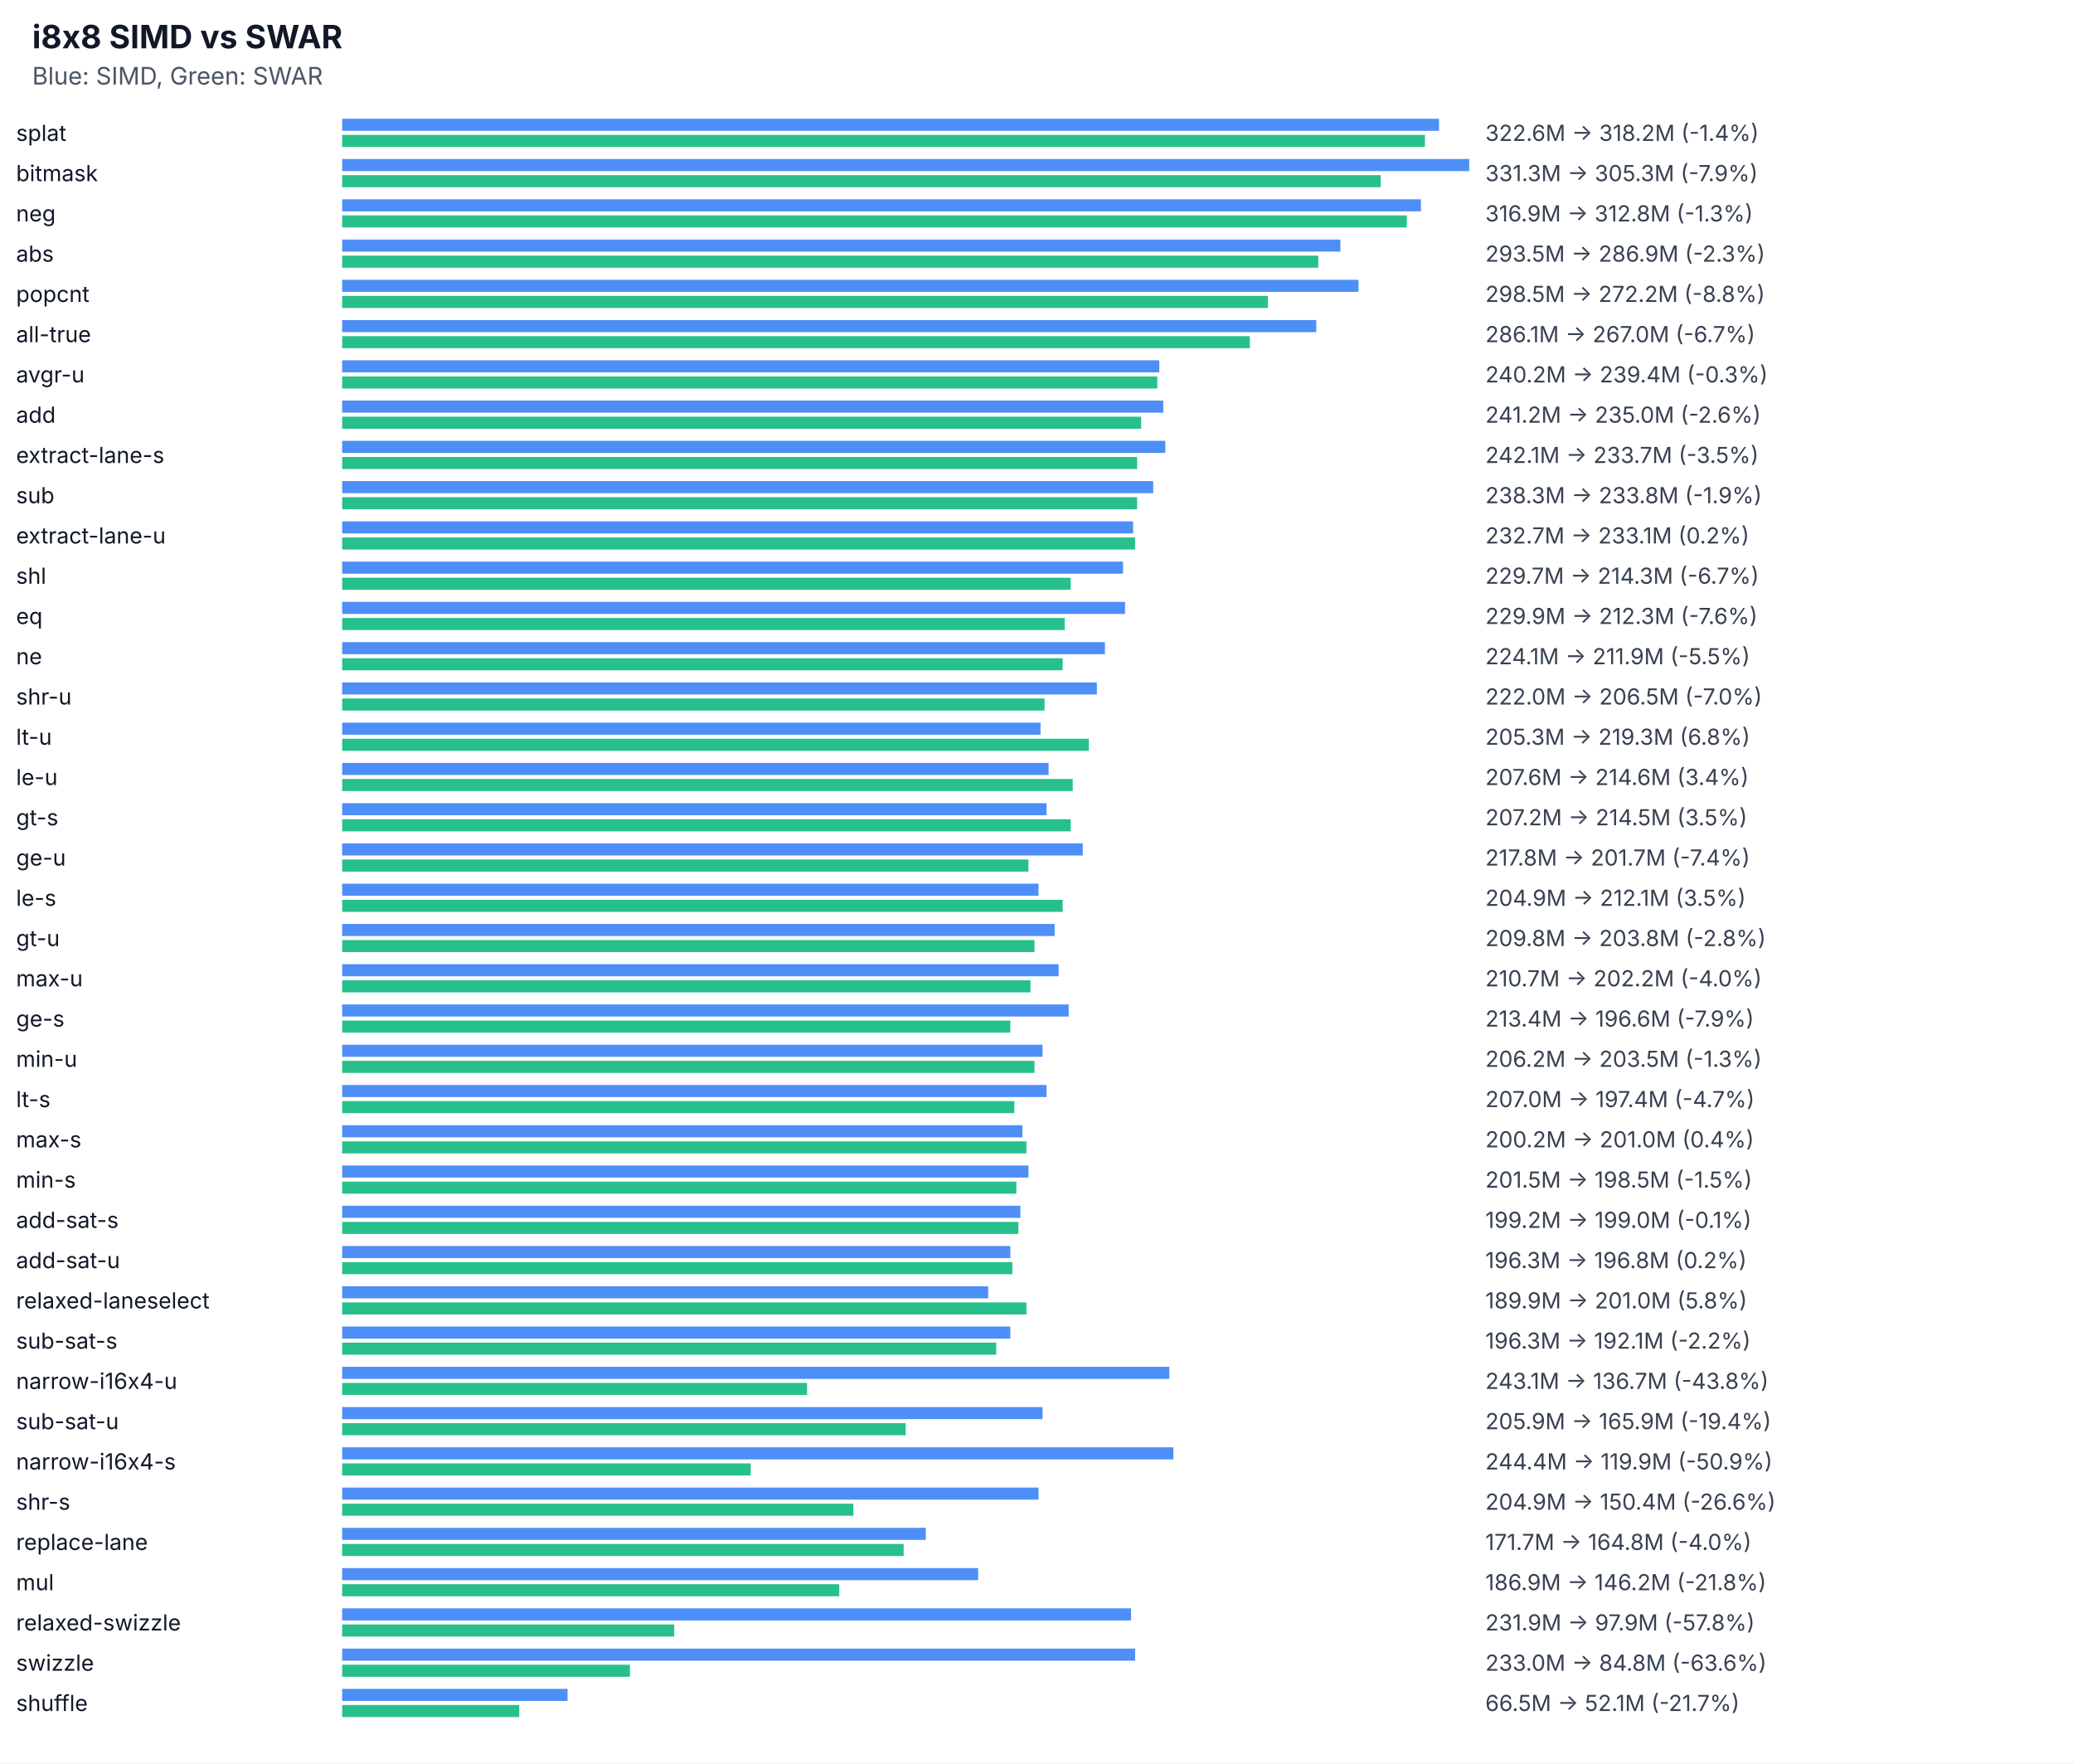
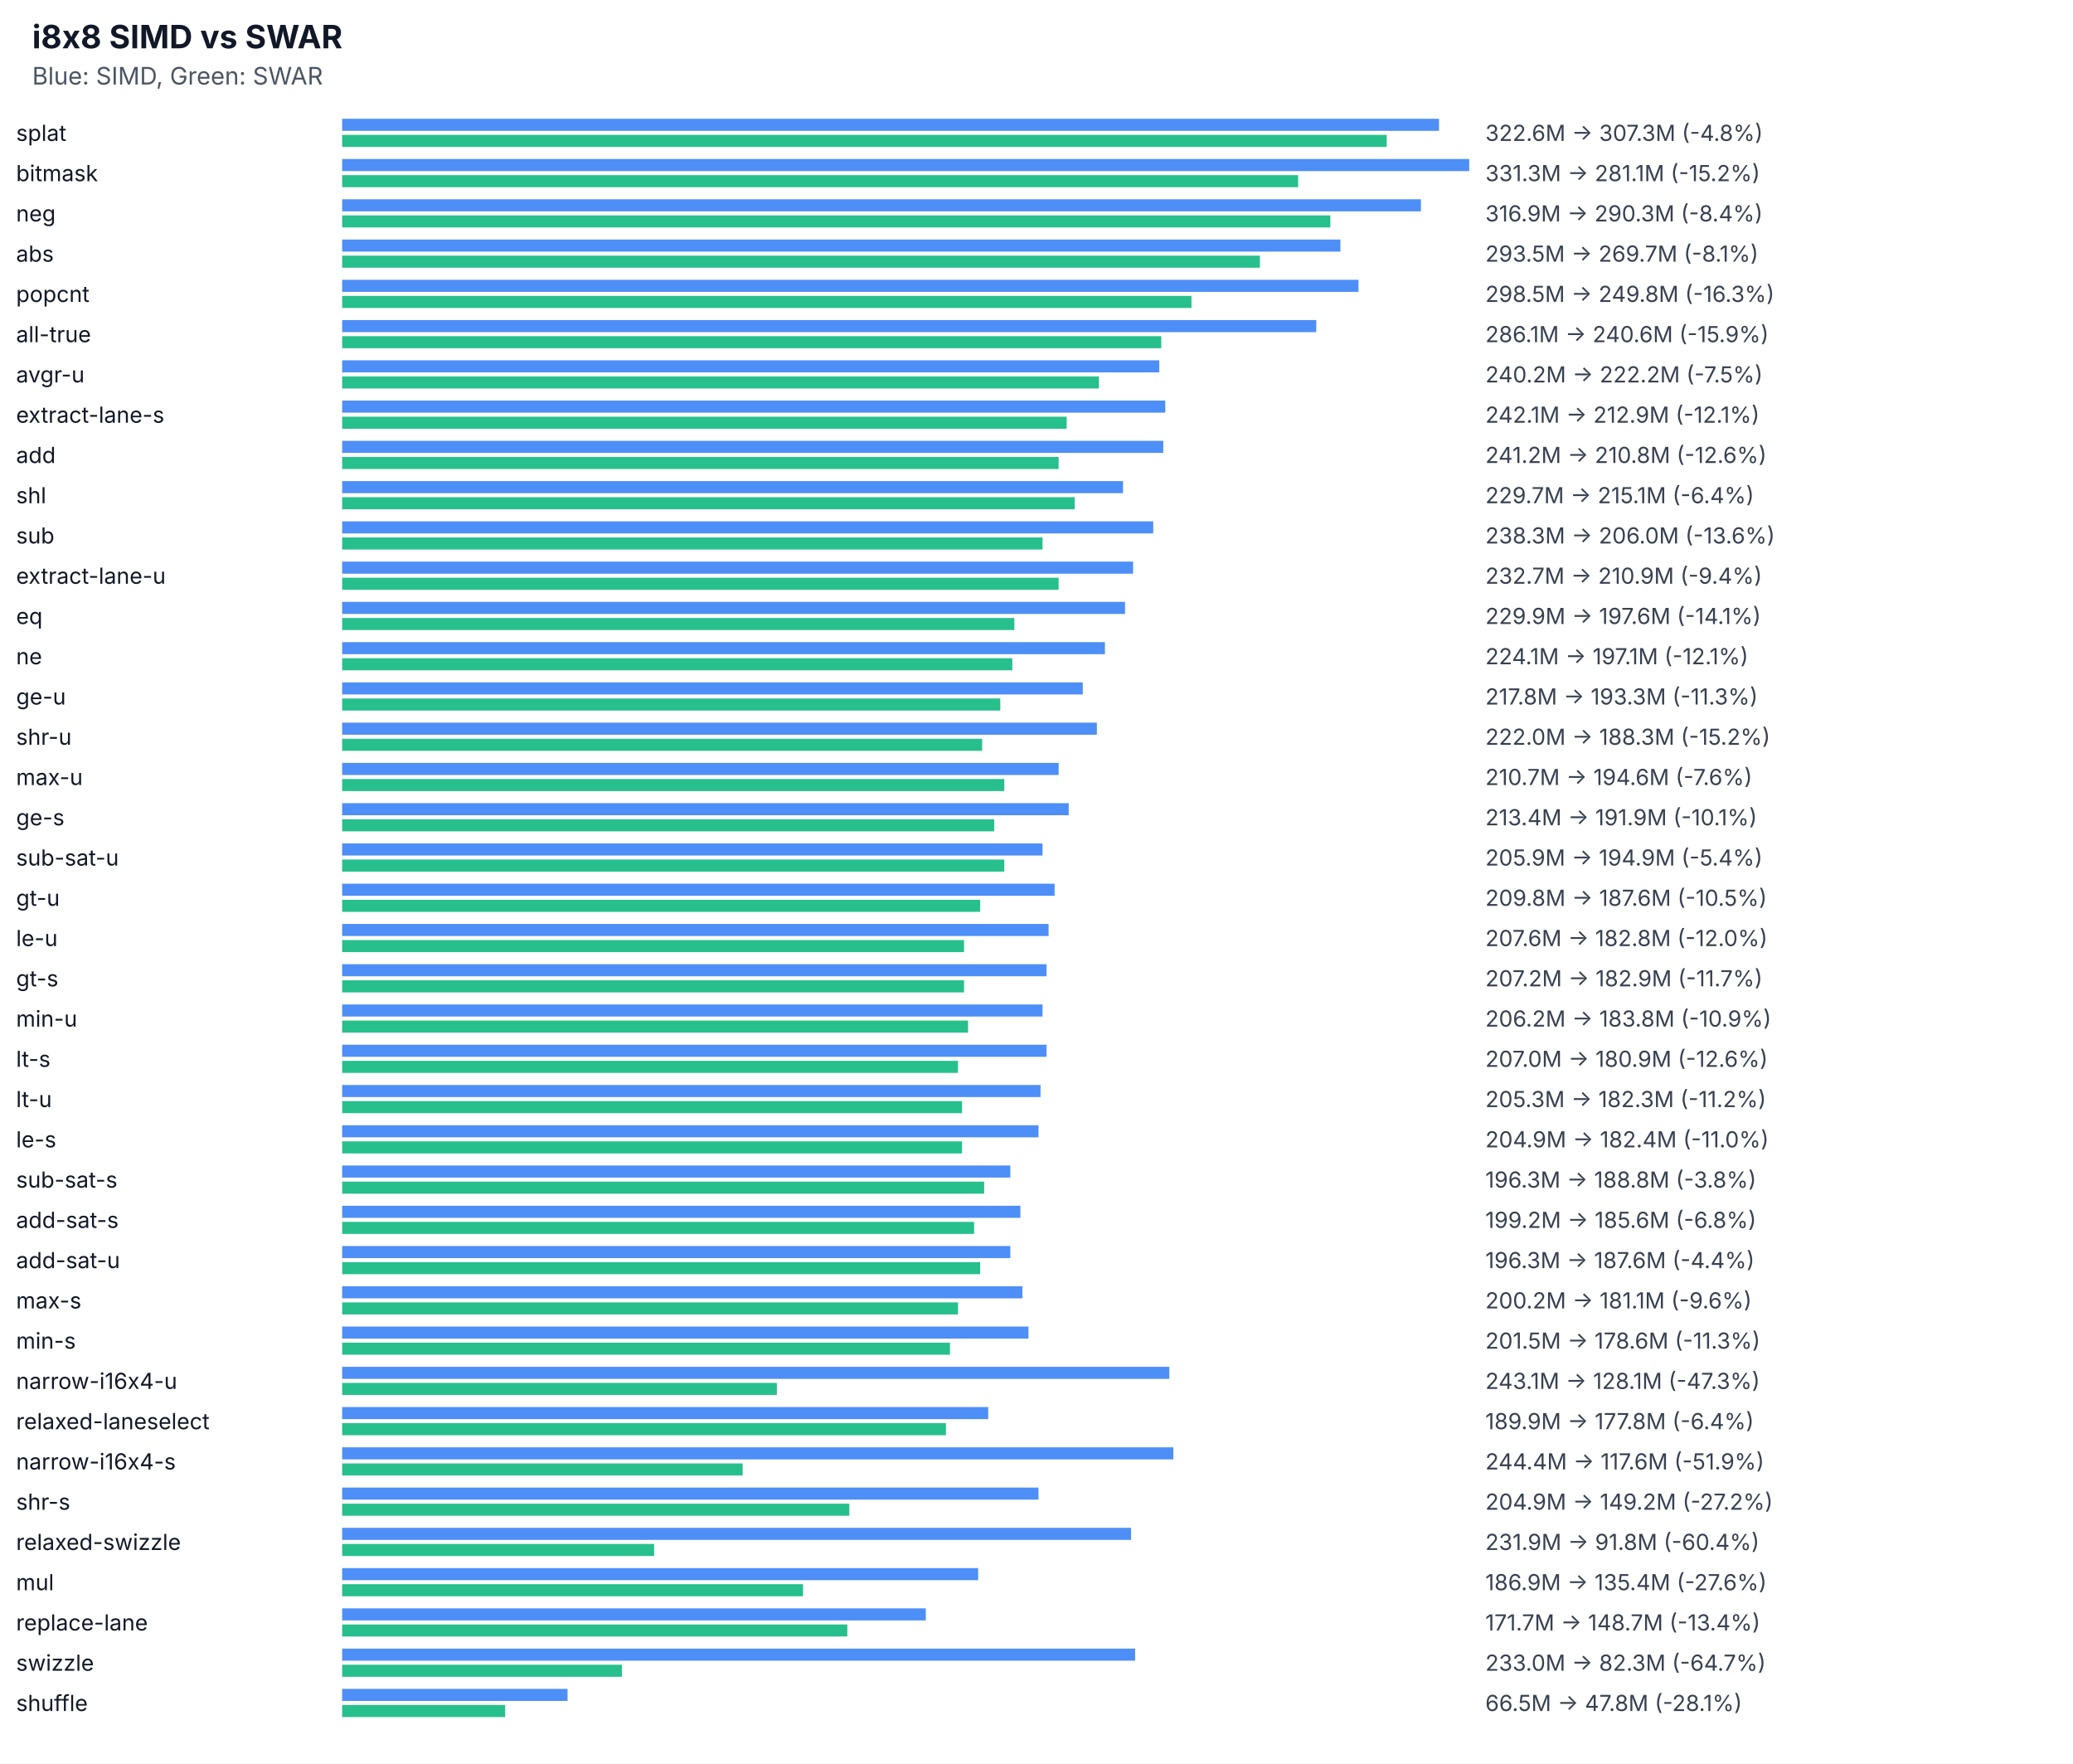
<svg xmlns="http://www.w3.org/2000/svg" width="1030" height="876" viewBox="0 0 1030 876">
  <rect x="0" y="0" width="1030" height="876" fill="#ffffff" />
  <text x="16" y="24" font-family="Inter, Arial, sans-serif" font-size="16" font-weight="700" fill="#111827">i8x8 SIMD vs SWAR</text>
  <text x="16" y="42" font-family="Inter, Arial, sans-serif" font-size="12" fill="#4b5563">Blue: SIMD, Green: SWAR</text>
  <text x="8" y="70" font-family="Inter, Arial, sans-serif" font-size="11" fill="#111827">splat</text>
  <rect x="170" y="59" width="545" height="6" fill="#3b82f6" opacity="0.9" />
-   <rect x="170" y="67" width="538" height="6" fill="#10b981" opacity="0.9" />
-   <text x="738" y="70" font-family="Inter, Arial, sans-serif" font-size="11" fill="#374151">322.6M -&gt; 318.2M (-1.4%)</text>
+   <rect x="170" y="67" width="519" height="6" fill="#10b981" opacity="0.9" />
+   <text x="738" y="70" font-family="Inter, Arial, sans-serif" font-size="11" fill="#374151">322.6M -&gt; 307.3M (-4.8%)</text>
  <text x="8" y="90" font-family="Inter, Arial, sans-serif" font-size="11" fill="#111827">bitmask</text>
  <rect x="170" y="79" width="560" height="6" fill="#3b82f6" opacity="0.9" />
-   <rect x="170" y="87" width="516" height="6" fill="#10b981" opacity="0.9" />
-   <text x="738" y="90" font-family="Inter, Arial, sans-serif" font-size="11" fill="#374151">331.3M -&gt; 305.3M (-7.9%)</text>
+   <rect x="170" y="87" width="475" height="6" fill="#10b981" opacity="0.9" />
+   <text x="738" y="90" font-family="Inter, Arial, sans-serif" font-size="11" fill="#374151">331.3M -&gt; 281.1M (-15.2%)</text>
  <text x="8" y="110" font-family="Inter, Arial, sans-serif" font-size="11" fill="#111827">neg</text>
  <rect x="170" y="99" width="536" height="6" fill="#3b82f6" opacity="0.9" />
-   <rect x="170" y="107" width="529" height="6" fill="#10b981" opacity="0.9" />
-   <text x="738" y="110" font-family="Inter, Arial, sans-serif" font-size="11" fill="#374151">316.9M -&gt; 312.8M (-1.3%)</text>
+   <rect x="170" y="107" width="491" height="6" fill="#10b981" opacity="0.9" />
+   <text x="738" y="110" font-family="Inter, Arial, sans-serif" font-size="11" fill="#374151">316.9M -&gt; 290.3M (-8.4%)</text>
  <text x="8" y="130" font-family="Inter, Arial, sans-serif" font-size="11" fill="#111827">abs</text>
  <rect x="170" y="119" width="496" height="6" fill="#3b82f6" opacity="0.9" />
-   <rect x="170" y="127" width="485" height="6" fill="#10b981" opacity="0.9" />
-   <text x="738" y="130" font-family="Inter, Arial, sans-serif" font-size="11" fill="#374151">293.5M -&gt; 286.9M (-2.3%)</text>
+   <rect x="170" y="127" width="456" height="6" fill="#10b981" opacity="0.9" />
+   <text x="738" y="130" font-family="Inter, Arial, sans-serif" font-size="11" fill="#374151">293.5M -&gt; 269.7M (-8.1%)</text>
  <text x="8" y="150" font-family="Inter, Arial, sans-serif" font-size="11" fill="#111827">popcnt</text>
  <rect x="170" y="139" width="505" height="6" fill="#3b82f6" opacity="0.9" />
-   <rect x="170" y="147" width="460" height="6" fill="#10b981" opacity="0.9" />
-   <text x="738" y="150" font-family="Inter, Arial, sans-serif" font-size="11" fill="#374151">298.5M -&gt; 272.2M (-8.8%)</text>
+   <rect x="170" y="147" width="422" height="6" fill="#10b981" opacity="0.9" />
+   <text x="738" y="150" font-family="Inter, Arial, sans-serif" font-size="11" fill="#374151">298.5M -&gt; 249.8M (-16.3%)</text>
  <text x="8" y="170" font-family="Inter, Arial, sans-serif" font-size="11" fill="#111827">all-true</text>
  <rect x="170" y="159" width="484" height="6" fill="#3b82f6" opacity="0.9" />
-   <rect x="170" y="167" width="451" height="6" fill="#10b981" opacity="0.9" />
-   <text x="738" y="170" font-family="Inter, Arial, sans-serif" font-size="11" fill="#374151">286.1M -&gt; 267.0M (-6.7%)</text>
+   <rect x="170" y="167" width="407" height="6" fill="#10b981" opacity="0.9" />
+   <text x="738" y="170" font-family="Inter, Arial, sans-serif" font-size="11" fill="#374151">286.1M -&gt; 240.6M (-15.9%)</text>
  <text x="8" y="190" font-family="Inter, Arial, sans-serif" font-size="11" fill="#111827">avgr-u</text>
  <rect x="170" y="179" width="406" height="6" fill="#3b82f6" opacity="0.9" />
-   <rect x="170" y="187" width="405" height="6" fill="#10b981" opacity="0.9" />
-   <text x="738" y="190" font-family="Inter, Arial, sans-serif" font-size="11" fill="#374151">240.2M -&gt; 239.4M (-0.3%)</text>
-   <text x="8" y="210" font-family="Inter, Arial, sans-serif" font-size="11" fill="#111827">add</text>
-   <rect x="170" y="199" width="408" height="6" fill="#3b82f6" opacity="0.9" />
-   <rect x="170" y="207" width="397" height="6" fill="#10b981" opacity="0.9" />
-   <text x="738" y="210" font-family="Inter, Arial, sans-serif" font-size="11" fill="#374151">241.2M -&gt; 235.0M (-2.6%)</text>
-   <text x="8" y="230" font-family="Inter, Arial, sans-serif" font-size="11" fill="#111827">extract-lane-s</text>
-   <rect x="170" y="219" width="409" height="6" fill="#3b82f6" opacity="0.9" />
-   <rect x="170" y="227" width="395" height="6" fill="#10b981" opacity="0.9" />
-   <text x="738" y="230" font-family="Inter, Arial, sans-serif" font-size="11" fill="#374151">242.1M -&gt; 233.7M (-3.5%)</text>
-   <text x="8" y="250" font-family="Inter, Arial, sans-serif" font-size="11" fill="#111827">sub</text>
-   <rect x="170" y="239" width="403" height="6" fill="#3b82f6" opacity="0.9" />
-   <rect x="170" y="247" width="395" height="6" fill="#10b981" opacity="0.9" />
-   <text x="738" y="250" font-family="Inter, Arial, sans-serif" font-size="11" fill="#374151">238.3M -&gt; 233.8M (-1.9%)</text>
-   <text x="8" y="270" font-family="Inter, Arial, sans-serif" font-size="11" fill="#111827">extract-lane-u</text>
-   <rect x="170" y="259" width="393" height="6" fill="#3b82f6" opacity="0.9" />
-   <rect x="170" y="267" width="394" height="6" fill="#10b981" opacity="0.9" />
-   <text x="738" y="270" font-family="Inter, Arial, sans-serif" font-size="11" fill="#374151">232.7M -&gt; 233.1M (0.2%)</text>
-   <text x="8" y="290" font-family="Inter, Arial, sans-serif" font-size="11" fill="#111827">shl</text>
-   <rect x="170" y="279" width="388" height="6" fill="#3b82f6" opacity="0.9" />
-   <rect x="170" y="287" width="362" height="6" fill="#10b981" opacity="0.9" />
-   <text x="738" y="290" font-family="Inter, Arial, sans-serif" font-size="11" fill="#374151">229.7M -&gt; 214.3M (-6.7%)</text>
+   <rect x="170" y="187" width="376" height="6" fill="#10b981" opacity="0.9" />
+   <text x="738" y="190" font-family="Inter, Arial, sans-serif" font-size="11" fill="#374151">240.2M -&gt; 222.2M (-7.5%)</text>
+   <text x="8" y="210" font-family="Inter, Arial, sans-serif" font-size="11" fill="#111827">extract-lane-s</text>
+   <rect x="170" y="199" width="409" height="6" fill="#3b82f6" opacity="0.9" />
+   <rect x="170" y="207" width="360" height="6" fill="#10b981" opacity="0.9" />
+   <text x="738" y="210" font-family="Inter, Arial, sans-serif" font-size="11" fill="#374151">242.1M -&gt; 212.9M (-12.1%)</text>
+   <text x="8" y="230" font-family="Inter, Arial, sans-serif" font-size="11" fill="#111827">add</text>
+   <rect x="170" y="219" width="408" height="6" fill="#3b82f6" opacity="0.9" />
+   <rect x="170" y="227" width="356" height="6" fill="#10b981" opacity="0.9" />
+   <text x="738" y="230" font-family="Inter, Arial, sans-serif" font-size="11" fill="#374151">241.2M -&gt; 210.8M (-12.6%)</text>
+   <text x="8" y="250" font-family="Inter, Arial, sans-serif" font-size="11" fill="#111827">shl</text>
+   <rect x="170" y="239" width="388" height="6" fill="#3b82f6" opacity="0.9" />
+   <rect x="170" y="247" width="364" height="6" fill="#10b981" opacity="0.9" />
+   <text x="738" y="250" font-family="Inter, Arial, sans-serif" font-size="11" fill="#374151">229.7M -&gt; 215.1M (-6.4%)</text>
+   <text x="8" y="270" font-family="Inter, Arial, sans-serif" font-size="11" fill="#111827">sub</text>
+   <rect x="170" y="259" width="403" height="6" fill="#3b82f6" opacity="0.9" />
+   <rect x="170" y="267" width="348" height="6" fill="#10b981" opacity="0.9" />
+   <text x="738" y="270" font-family="Inter, Arial, sans-serif" font-size="11" fill="#374151">238.3M -&gt; 206.0M (-13.6%)</text>
+   <text x="8" y="290" font-family="Inter, Arial, sans-serif" font-size="11" fill="#111827">extract-lane-u</text>
+   <rect x="170" y="279" width="393" height="6" fill="#3b82f6" opacity="0.9" />
+   <rect x="170" y="287" width="356" height="6" fill="#10b981" opacity="0.9" />
+   <text x="738" y="290" font-family="Inter, Arial, sans-serif" font-size="11" fill="#374151">232.7M -&gt; 210.9M (-9.4%)</text>
  <text x="8" y="310" font-family="Inter, Arial, sans-serif" font-size="11" fill="#111827">eq</text>
  <rect x="170" y="299" width="389" height="6" fill="#3b82f6" opacity="0.9" />
-   <rect x="170" y="307" width="359" height="6" fill="#10b981" opacity="0.9" />
-   <text x="738" y="310" font-family="Inter, Arial, sans-serif" font-size="11" fill="#374151">229.9M -&gt; 212.3M (-7.6%)</text>
+   <rect x="170" y="307" width="334" height="6" fill="#10b981" opacity="0.9" />
+   <text x="738" y="310" font-family="Inter, Arial, sans-serif" font-size="11" fill="#374151">229.9M -&gt; 197.6M (-14.1%)</text>
  <text x="8" y="330" font-family="Inter, Arial, sans-serif" font-size="11" fill="#111827">ne</text>
  <rect x="170" y="319" width="379" height="6" fill="#3b82f6" opacity="0.9" />
-   <rect x="170" y="327" width="358" height="6" fill="#10b981" opacity="0.9" />
-   <text x="738" y="330" font-family="Inter, Arial, sans-serif" font-size="11" fill="#374151">224.1M -&gt; 211.9M (-5.5%)</text>
-   <text x="8" y="350" font-family="Inter, Arial, sans-serif" font-size="11" fill="#111827">shr-u</text>
-   <rect x="170" y="339" width="375" height="6" fill="#3b82f6" opacity="0.9" />
-   <rect x="170" y="347" width="349" height="6" fill="#10b981" opacity="0.9" />
-   <text x="738" y="350" font-family="Inter, Arial, sans-serif" font-size="11" fill="#374151">222.0M -&gt; 206.5M (-7.0%)</text>
-   <text x="8" y="370" font-family="Inter, Arial, sans-serif" font-size="11" fill="#111827">lt-u</text>
-   <rect x="170" y="359" width="347" height="6" fill="#3b82f6" opacity="0.9" />
-   <rect x="170" y="367" width="371" height="6" fill="#10b981" opacity="0.9" />
-   <text x="738" y="370" font-family="Inter, Arial, sans-serif" font-size="11" fill="#374151">205.3M -&gt; 219.3M (6.8%)</text>
-   <text x="8" y="390" font-family="Inter, Arial, sans-serif" font-size="11" fill="#111827">le-u</text>
-   <rect x="170" y="379" width="351" height="6" fill="#3b82f6" opacity="0.9" />
-   <rect x="170" y="387" width="363" height="6" fill="#10b981" opacity="0.9" />
-   <text x="738" y="390" font-family="Inter, Arial, sans-serif" font-size="11" fill="#374151">207.6M -&gt; 214.6M (3.4%)</text>
-   <text x="8" y="410" font-family="Inter, Arial, sans-serif" font-size="11" fill="#111827">gt-s</text>
-   <rect x="170" y="399" width="350" height="6" fill="#3b82f6" opacity="0.9" />
-   <rect x="170" y="407" width="362" height="6" fill="#10b981" opacity="0.9" />
-   <text x="738" y="410" font-family="Inter, Arial, sans-serif" font-size="11" fill="#374151">207.2M -&gt; 214.5M (3.5%)</text>
-   <text x="8" y="430" font-family="Inter, Arial, sans-serif" font-size="11" fill="#111827">ge-u</text>
-   <rect x="170" y="419" width="368" height="6" fill="#3b82f6" opacity="0.9" />
-   <rect x="170" y="427" width="341" height="6" fill="#10b981" opacity="0.9" />
-   <text x="738" y="430" font-family="Inter, Arial, sans-serif" font-size="11" fill="#374151">217.8M -&gt; 201.7M (-7.4%)</text>
-   <text x="8" y="450" font-family="Inter, Arial, sans-serif" font-size="11" fill="#111827">le-s</text>
-   <rect x="170" y="439" width="346" height="6" fill="#3b82f6" opacity="0.9" />
-   <rect x="170" y="447" width="358" height="6" fill="#10b981" opacity="0.9" />
-   <text x="738" y="450" font-family="Inter, Arial, sans-serif" font-size="11" fill="#374151">204.9M -&gt; 212.1M (3.5%)</text>
-   <text x="8" y="470" font-family="Inter, Arial, sans-serif" font-size="11" fill="#111827">gt-u</text>
-   <rect x="170" y="459" width="354" height="6" fill="#3b82f6" opacity="0.9" />
-   <rect x="170" y="467" width="344" height="6" fill="#10b981" opacity="0.9" />
-   <text x="738" y="470" font-family="Inter, Arial, sans-serif" font-size="11" fill="#374151">209.8M -&gt; 203.8M (-2.8%)</text>
-   <text x="8" y="490" font-family="Inter, Arial, sans-serif" font-size="11" fill="#111827">max-u</text>
-   <rect x="170" y="479" width="356" height="6" fill="#3b82f6" opacity="0.9" />
-   <rect x="170" y="487" width="342" height="6" fill="#10b981" opacity="0.9" />
-   <text x="738" y="490" font-family="Inter, Arial, sans-serif" font-size="11" fill="#374151">210.7M -&gt; 202.2M (-4.0%)</text>
-   <text x="8" y="510" font-family="Inter, Arial, sans-serif" font-size="11" fill="#111827">ge-s</text>
-   <rect x="170" y="499" width="361" height="6" fill="#3b82f6" opacity="0.9" />
-   <rect x="170" y="507" width="332" height="6" fill="#10b981" opacity="0.9" />
-   <text x="738" y="510" font-family="Inter, Arial, sans-serif" font-size="11" fill="#374151">213.4M -&gt; 196.6M (-7.9%)</text>
-   <text x="8" y="530" font-family="Inter, Arial, sans-serif" font-size="11" fill="#111827">min-u</text>
-   <rect x="170" y="519" width="348" height="6" fill="#3b82f6" opacity="0.9" />
-   <rect x="170" y="527" width="344" height="6" fill="#10b981" opacity="0.9" />
-   <text x="738" y="530" font-family="Inter, Arial, sans-serif" font-size="11" fill="#374151">206.2M -&gt; 203.5M (-1.3%)</text>
-   <text x="8" y="550" font-family="Inter, Arial, sans-serif" font-size="11" fill="#111827">lt-s</text>
-   <rect x="170" y="539" width="350" height="6" fill="#3b82f6" opacity="0.9" />
-   <rect x="170" y="547" width="334" height="6" fill="#10b981" opacity="0.9" />
-   <text x="738" y="550" font-family="Inter, Arial, sans-serif" font-size="11" fill="#374151">207.0M -&gt; 197.4M (-4.7%)</text>
-   <text x="8" y="570" font-family="Inter, Arial, sans-serif" font-size="11" fill="#111827">max-s</text>
-   <rect x="170" y="559" width="338" height="6" fill="#3b82f6" opacity="0.9" />
-   <rect x="170" y="567" width="340" height="6" fill="#10b981" opacity="0.9" />
-   <text x="738" y="570" font-family="Inter, Arial, sans-serif" font-size="11" fill="#374151">200.2M -&gt; 201.0M (0.4%)</text>
-   <text x="8" y="590" font-family="Inter, Arial, sans-serif" font-size="11" fill="#111827">min-s</text>
-   <rect x="170" y="579" width="341" height="6" fill="#3b82f6" opacity="0.9" />
-   <rect x="170" y="587" width="335" height="6" fill="#10b981" opacity="0.9" />
-   <text x="738" y="590" font-family="Inter, Arial, sans-serif" font-size="11" fill="#374151">201.5M -&gt; 198.5M (-1.5%)</text>
+   <rect x="170" y="327" width="333" height="6" fill="#10b981" opacity="0.9" />
+   <text x="738" y="330" font-family="Inter, Arial, sans-serif" font-size="11" fill="#374151">224.1M -&gt; 197.1M (-12.1%)</text>
+   <text x="8" y="350" font-family="Inter, Arial, sans-serif" font-size="11" fill="#111827">ge-u</text>
+   <rect x="170" y="339" width="368" height="6" fill="#3b82f6" opacity="0.9" />
+   <rect x="170" y="347" width="327" height="6" fill="#10b981" opacity="0.9" />
+   <text x="738" y="350" font-family="Inter, Arial, sans-serif" font-size="11" fill="#374151">217.8M -&gt; 193.3M (-11.3%)</text>
+   <text x="8" y="370" font-family="Inter, Arial, sans-serif" font-size="11" fill="#111827">shr-u</text>
+   <rect x="170" y="359" width="375" height="6" fill="#3b82f6" opacity="0.9" />
+   <rect x="170" y="367" width="318" height="6" fill="#10b981" opacity="0.9" />
+   <text x="738" y="370" font-family="Inter, Arial, sans-serif" font-size="11" fill="#374151">222.0M -&gt; 188.3M (-15.2%)</text>
+   <text x="8" y="390" font-family="Inter, Arial, sans-serif" font-size="11" fill="#111827">max-u</text>
+   <rect x="170" y="379" width="356" height="6" fill="#3b82f6" opacity="0.9" />
+   <rect x="170" y="387" width="329" height="6" fill="#10b981" opacity="0.9" />
+   <text x="738" y="390" font-family="Inter, Arial, sans-serif" font-size="11" fill="#374151">210.7M -&gt; 194.6M (-7.6%)</text>
+   <text x="8" y="410" font-family="Inter, Arial, sans-serif" font-size="11" fill="#111827">ge-s</text>
+   <rect x="170" y="399" width="361" height="6" fill="#3b82f6" opacity="0.9" />
+   <rect x="170" y="407" width="324" height="6" fill="#10b981" opacity="0.9" />
+   <text x="738" y="410" font-family="Inter, Arial, sans-serif" font-size="11" fill="#374151">213.4M -&gt; 191.9M (-10.1%)</text>
+   <text x="8" y="430" font-family="Inter, Arial, sans-serif" font-size="11" fill="#111827">sub-sat-u</text>
+   <rect x="170" y="419" width="348" height="6" fill="#3b82f6" opacity="0.9" />
+   <rect x="170" y="427" width="329" height="6" fill="#10b981" opacity="0.9" />
+   <text x="738" y="430" font-family="Inter, Arial, sans-serif" font-size="11" fill="#374151">205.9M -&gt; 194.9M (-5.4%)</text>
+   <text x="8" y="450" font-family="Inter, Arial, sans-serif" font-size="11" fill="#111827">gt-u</text>
+   <rect x="170" y="439" width="354" height="6" fill="#3b82f6" opacity="0.9" />
+   <rect x="170" y="447" width="317" height="6" fill="#10b981" opacity="0.9" />
+   <text x="738" y="450" font-family="Inter, Arial, sans-serif" font-size="11" fill="#374151">209.8M -&gt; 187.6M (-10.5%)</text>
+   <text x="8" y="470" font-family="Inter, Arial, sans-serif" font-size="11" fill="#111827">le-u</text>
+   <rect x="170" y="459" width="351" height="6" fill="#3b82f6" opacity="0.9" />
+   <rect x="170" y="467" width="309" height="6" fill="#10b981" opacity="0.9" />
+   <text x="738" y="470" font-family="Inter, Arial, sans-serif" font-size="11" fill="#374151">207.6M -&gt; 182.8M (-12.0%)</text>
+   <text x="8" y="490" font-family="Inter, Arial, sans-serif" font-size="11" fill="#111827">gt-s</text>
+   <rect x="170" y="479" width="350" height="6" fill="#3b82f6" opacity="0.9" />
+   <rect x="170" y="487" width="309" height="6" fill="#10b981" opacity="0.9" />
+   <text x="738" y="490" font-family="Inter, Arial, sans-serif" font-size="11" fill="#374151">207.2M -&gt; 182.9M (-11.7%)</text>
+   <text x="8" y="510" font-family="Inter, Arial, sans-serif" font-size="11" fill="#111827">min-u</text>
+   <rect x="170" y="499" width="348" height="6" fill="#3b82f6" opacity="0.9" />
+   <rect x="170" y="507" width="311" height="6" fill="#10b981" opacity="0.9" />
+   <text x="738" y="510" font-family="Inter, Arial, sans-serif" font-size="11" fill="#374151">206.2M -&gt; 183.8M (-10.9%)</text>
+   <text x="8" y="530" font-family="Inter, Arial, sans-serif" font-size="11" fill="#111827">lt-s</text>
+   <rect x="170" y="519" width="350" height="6" fill="#3b82f6" opacity="0.9" />
+   <rect x="170" y="527" width="306" height="6" fill="#10b981" opacity="0.9" />
+   <text x="738" y="530" font-family="Inter, Arial, sans-serif" font-size="11" fill="#374151">207.0M -&gt; 180.9M (-12.6%)</text>
+   <text x="8" y="550" font-family="Inter, Arial, sans-serif" font-size="11" fill="#111827">lt-u</text>
+   <rect x="170" y="539" width="347" height="6" fill="#3b82f6" opacity="0.9" />
+   <rect x="170" y="547" width="308" height="6" fill="#10b981" opacity="0.9" />
+   <text x="738" y="550" font-family="Inter, Arial, sans-serif" font-size="11" fill="#374151">205.3M -&gt; 182.3M (-11.2%)</text>
+   <text x="8" y="570" font-family="Inter, Arial, sans-serif" font-size="11" fill="#111827">le-s</text>
+   <rect x="170" y="559" width="346" height="6" fill="#3b82f6" opacity="0.9" />
+   <rect x="170" y="567" width="308" height="6" fill="#10b981" opacity="0.9" />
+   <text x="738" y="570" font-family="Inter, Arial, sans-serif" font-size="11" fill="#374151">204.9M -&gt; 182.4M (-11.0%)</text>
+   <text x="8" y="590" font-family="Inter, Arial, sans-serif" font-size="11" fill="#111827">sub-sat-s</text>
+   <rect x="170" y="579" width="332" height="6" fill="#3b82f6" opacity="0.9" />
+   <rect x="170" y="587" width="319" height="6" fill="#10b981" opacity="0.9" />
+   <text x="738" y="590" font-family="Inter, Arial, sans-serif" font-size="11" fill="#374151">196.3M -&gt; 188.8M (-3.8%)</text>
  <text x="8" y="610" font-family="Inter, Arial, sans-serif" font-size="11" fill="#111827">add-sat-s</text>
  <rect x="170" y="599" width="337" height="6" fill="#3b82f6" opacity="0.9" />
-   <rect x="170" y="607" width="336" height="6" fill="#10b981" opacity="0.9" />
-   <text x="738" y="610" font-family="Inter, Arial, sans-serif" font-size="11" fill="#374151">199.2M -&gt; 199.0M (-0.1%)</text>
+   <rect x="170" y="607" width="314" height="6" fill="#10b981" opacity="0.9" />
+   <text x="738" y="610" font-family="Inter, Arial, sans-serif" font-size="11" fill="#374151">199.2M -&gt; 185.6M (-6.8%)</text>
  <text x="8" y="630" font-family="Inter, Arial, sans-serif" font-size="11" fill="#111827">add-sat-u</text>
  <rect x="170" y="619" width="332" height="6" fill="#3b82f6" opacity="0.9" />
-   <rect x="170" y="627" width="333" height="6" fill="#10b981" opacity="0.9" />
-   <text x="738" y="630" font-family="Inter, Arial, sans-serif" font-size="11" fill="#374151">196.3M -&gt; 196.8M (0.2%)</text>
-   <text x="8" y="650" font-family="Inter, Arial, sans-serif" font-size="11" fill="#111827">relaxed-laneselect</text>
-   <rect x="170" y="639" width="321" height="6" fill="#3b82f6" opacity="0.9" />
-   <rect x="170" y="647" width="340" height="6" fill="#10b981" opacity="0.9" />
-   <text x="738" y="650" font-family="Inter, Arial, sans-serif" font-size="11" fill="#374151">189.9M -&gt; 201.0M (5.8%)</text>
-   <text x="8" y="670" font-family="Inter, Arial, sans-serif" font-size="11" fill="#111827">sub-sat-s</text>
-   <rect x="170" y="659" width="332" height="6" fill="#3b82f6" opacity="0.9" />
-   <rect x="170" y="667" width="325" height="6" fill="#10b981" opacity="0.9" />
-   <text x="738" y="670" font-family="Inter, Arial, sans-serif" font-size="11" fill="#374151">196.3M -&gt; 192.1M (-2.2%)</text>
+   <rect x="170" y="627" width="317" height="6" fill="#10b981" opacity="0.9" />
+   <text x="738" y="630" font-family="Inter, Arial, sans-serif" font-size="11" fill="#374151">196.3M -&gt; 187.6M (-4.4%)</text>
+   <text x="8" y="650" font-family="Inter, Arial, sans-serif" font-size="11" fill="#111827">max-s</text>
+   <rect x="170" y="639" width="338" height="6" fill="#3b82f6" opacity="0.9" />
+   <rect x="170" y="647" width="306" height="6" fill="#10b981" opacity="0.9" />
+   <text x="738" y="650" font-family="Inter, Arial, sans-serif" font-size="11" fill="#374151">200.2M -&gt; 181.1M (-9.6%)</text>
+   <text x="8" y="670" font-family="Inter, Arial, sans-serif" font-size="11" fill="#111827">min-s</text>
+   <rect x="170" y="659" width="341" height="6" fill="#3b82f6" opacity="0.9" />
+   <rect x="170" y="667" width="302" height="6" fill="#10b981" opacity="0.9" />
+   <text x="738" y="670" font-family="Inter, Arial, sans-serif" font-size="11" fill="#374151">201.5M -&gt; 178.6M (-11.3%)</text>
  <text x="8" y="690" font-family="Inter, Arial, sans-serif" font-size="11" fill="#111827">narrow-i16x4-u</text>
  <rect x="170" y="679" width="411" height="6" fill="#3b82f6" opacity="0.9" />
-   <rect x="170" y="687" width="231" height="6" fill="#10b981" opacity="0.9" />
-   <text x="738" y="690" font-family="Inter, Arial, sans-serif" font-size="11" fill="#374151">243.1M -&gt; 136.7M (-43.8%)</text>
-   <text x="8" y="710" font-family="Inter, Arial, sans-serif" font-size="11" fill="#111827">sub-sat-u</text>
-   <rect x="170" y="699" width="348" height="6" fill="#3b82f6" opacity="0.9" />
-   <rect x="170" y="707" width="280" height="6" fill="#10b981" opacity="0.9" />
-   <text x="738" y="710" font-family="Inter, Arial, sans-serif" font-size="11" fill="#374151">205.9M -&gt; 165.9M (-19.4%)</text>
+   <rect x="170" y="687" width="216" height="6" fill="#10b981" opacity="0.9" />
+   <text x="738" y="690" font-family="Inter, Arial, sans-serif" font-size="11" fill="#374151">243.1M -&gt; 128.1M (-47.3%)</text>
+   <text x="8" y="710" font-family="Inter, Arial, sans-serif" font-size="11" fill="#111827">relaxed-laneselect</text>
+   <rect x="170" y="699" width="321" height="6" fill="#3b82f6" opacity="0.9" />
+   <rect x="170" y="707" width="300" height="6" fill="#10b981" opacity="0.9" />
+   <text x="738" y="710" font-family="Inter, Arial, sans-serif" font-size="11" fill="#374151">189.9M -&gt; 177.8M (-6.4%)</text>
  <text x="8" y="730" font-family="Inter, Arial, sans-serif" font-size="11" fill="#111827">narrow-i16x4-s</text>
  <rect x="170" y="719" width="413" height="6" fill="#3b82f6" opacity="0.9" />
-   <rect x="170" y="727" width="203" height="6" fill="#10b981" opacity="0.9" />
-   <text x="738" y="730" font-family="Inter, Arial, sans-serif" font-size="11" fill="#374151">244.4M -&gt; 119.9M (-50.9%)</text>
+   <rect x="170" y="727" width="199" height="6" fill="#10b981" opacity="0.9" />
+   <text x="738" y="730" font-family="Inter, Arial, sans-serif" font-size="11" fill="#374151">244.4M -&gt; 117.6M (-51.9%)</text>
  <text x="8" y="750" font-family="Inter, Arial, sans-serif" font-size="11" fill="#111827">shr-s</text>
  <rect x="170" y="739" width="346" height="6" fill="#3b82f6" opacity="0.9" />
-   <rect x="170" y="747" width="254" height="6" fill="#10b981" opacity="0.9" />
-   <text x="738" y="750" font-family="Inter, Arial, sans-serif" font-size="11" fill="#374151">204.9M -&gt; 150.4M (-26.6%)</text>
-   <text x="8" y="770" font-family="Inter, Arial, sans-serif" font-size="11" fill="#111827">replace-lane</text>
-   <rect x="170" y="759" width="290" height="6" fill="#3b82f6" opacity="0.9" />
-   <rect x="170" y="767" width="279" height="6" fill="#10b981" opacity="0.9" />
-   <text x="738" y="770" font-family="Inter, Arial, sans-serif" font-size="11" fill="#374151">171.7M -&gt; 164.8M (-4.0%)</text>
+   <rect x="170" y="747" width="252" height="6" fill="#10b981" opacity="0.9" />
+   <text x="738" y="750" font-family="Inter, Arial, sans-serif" font-size="11" fill="#374151">204.9M -&gt; 149.2M (-27.2%)</text>
+   <text x="8" y="770" font-family="Inter, Arial, sans-serif" font-size="11" fill="#111827">relaxed-swizzle</text>
+   <rect x="170" y="759" width="392" height="6" fill="#3b82f6" opacity="0.9" />
+   <rect x="170" y="767" width="155" height="6" fill="#10b981" opacity="0.9" />
+   <text x="738" y="770" font-family="Inter, Arial, sans-serif" font-size="11" fill="#374151">231.9M -&gt; 91.8M (-60.4%)</text>
  <text x="8" y="790" font-family="Inter, Arial, sans-serif" font-size="11" fill="#111827">mul</text>
  <rect x="170" y="779" width="316" height="6" fill="#3b82f6" opacity="0.9" />
-   <rect x="170" y="787" width="247" height="6" fill="#10b981" opacity="0.9" />
-   <text x="738" y="790" font-family="Inter, Arial, sans-serif" font-size="11" fill="#374151">186.9M -&gt; 146.2M (-21.8%)</text>
-   <text x="8" y="810" font-family="Inter, Arial, sans-serif" font-size="11" fill="#111827">relaxed-swizzle</text>
-   <rect x="170" y="799" width="392" height="6" fill="#3b82f6" opacity="0.9" />
-   <rect x="170" y="807" width="165" height="6" fill="#10b981" opacity="0.9" />
-   <text x="738" y="810" font-family="Inter, Arial, sans-serif" font-size="11" fill="#374151">231.9M -&gt; 97.9M (-57.8%)</text>
+   <rect x="170" y="787" width="229" height="6" fill="#10b981" opacity="0.9" />
+   <text x="738" y="790" font-family="Inter, Arial, sans-serif" font-size="11" fill="#374151">186.9M -&gt; 135.4M (-27.6%)</text>
+   <text x="8" y="810" font-family="Inter, Arial, sans-serif" font-size="11" fill="#111827">replace-lane</text>
+   <rect x="170" y="799" width="290" height="6" fill="#3b82f6" opacity="0.9" />
+   <rect x="170" y="807" width="251" height="6" fill="#10b981" opacity="0.9" />
+   <text x="738" y="810" font-family="Inter, Arial, sans-serif" font-size="11" fill="#374151">171.7M -&gt; 148.7M (-13.4%)</text>
  <text x="8" y="830" font-family="Inter, Arial, sans-serif" font-size="11" fill="#111827">swizzle</text>
  <rect x="170" y="819" width="394" height="6" fill="#3b82f6" opacity="0.9" />
-   <rect x="170" y="827" width="143" height="6" fill="#10b981" opacity="0.9" />
-   <text x="738" y="830" font-family="Inter, Arial, sans-serif" font-size="11" fill="#374151">233.0M -&gt; 84.8M (-63.6%)</text>
+   <rect x="170" y="827" width="139" height="6" fill="#10b981" opacity="0.9" />
+   <text x="738" y="830" font-family="Inter, Arial, sans-serif" font-size="11" fill="#374151">233.0M -&gt; 82.3M (-64.7%)</text>
  <text x="8" y="850" font-family="Inter, Arial, sans-serif" font-size="11" fill="#111827">shuffle</text>
  <rect x="170" y="839" width="112" height="6" fill="#3b82f6" opacity="0.9" />
-   <rect x="170" y="847" width="88" height="6" fill="#10b981" opacity="0.9" />
-   <text x="738" y="850" font-family="Inter, Arial, sans-serif" font-size="11" fill="#374151">66.5M -&gt; 52.1M (-21.7%)</text>
+   <rect x="170" y="847" width="81" height="6" fill="#10b981" opacity="0.9" />
+   <text x="738" y="850" font-family="Inter, Arial, sans-serif" font-size="11" fill="#374151">66.5M -&gt; 47.8M (-28.1%)</text>
</svg>
